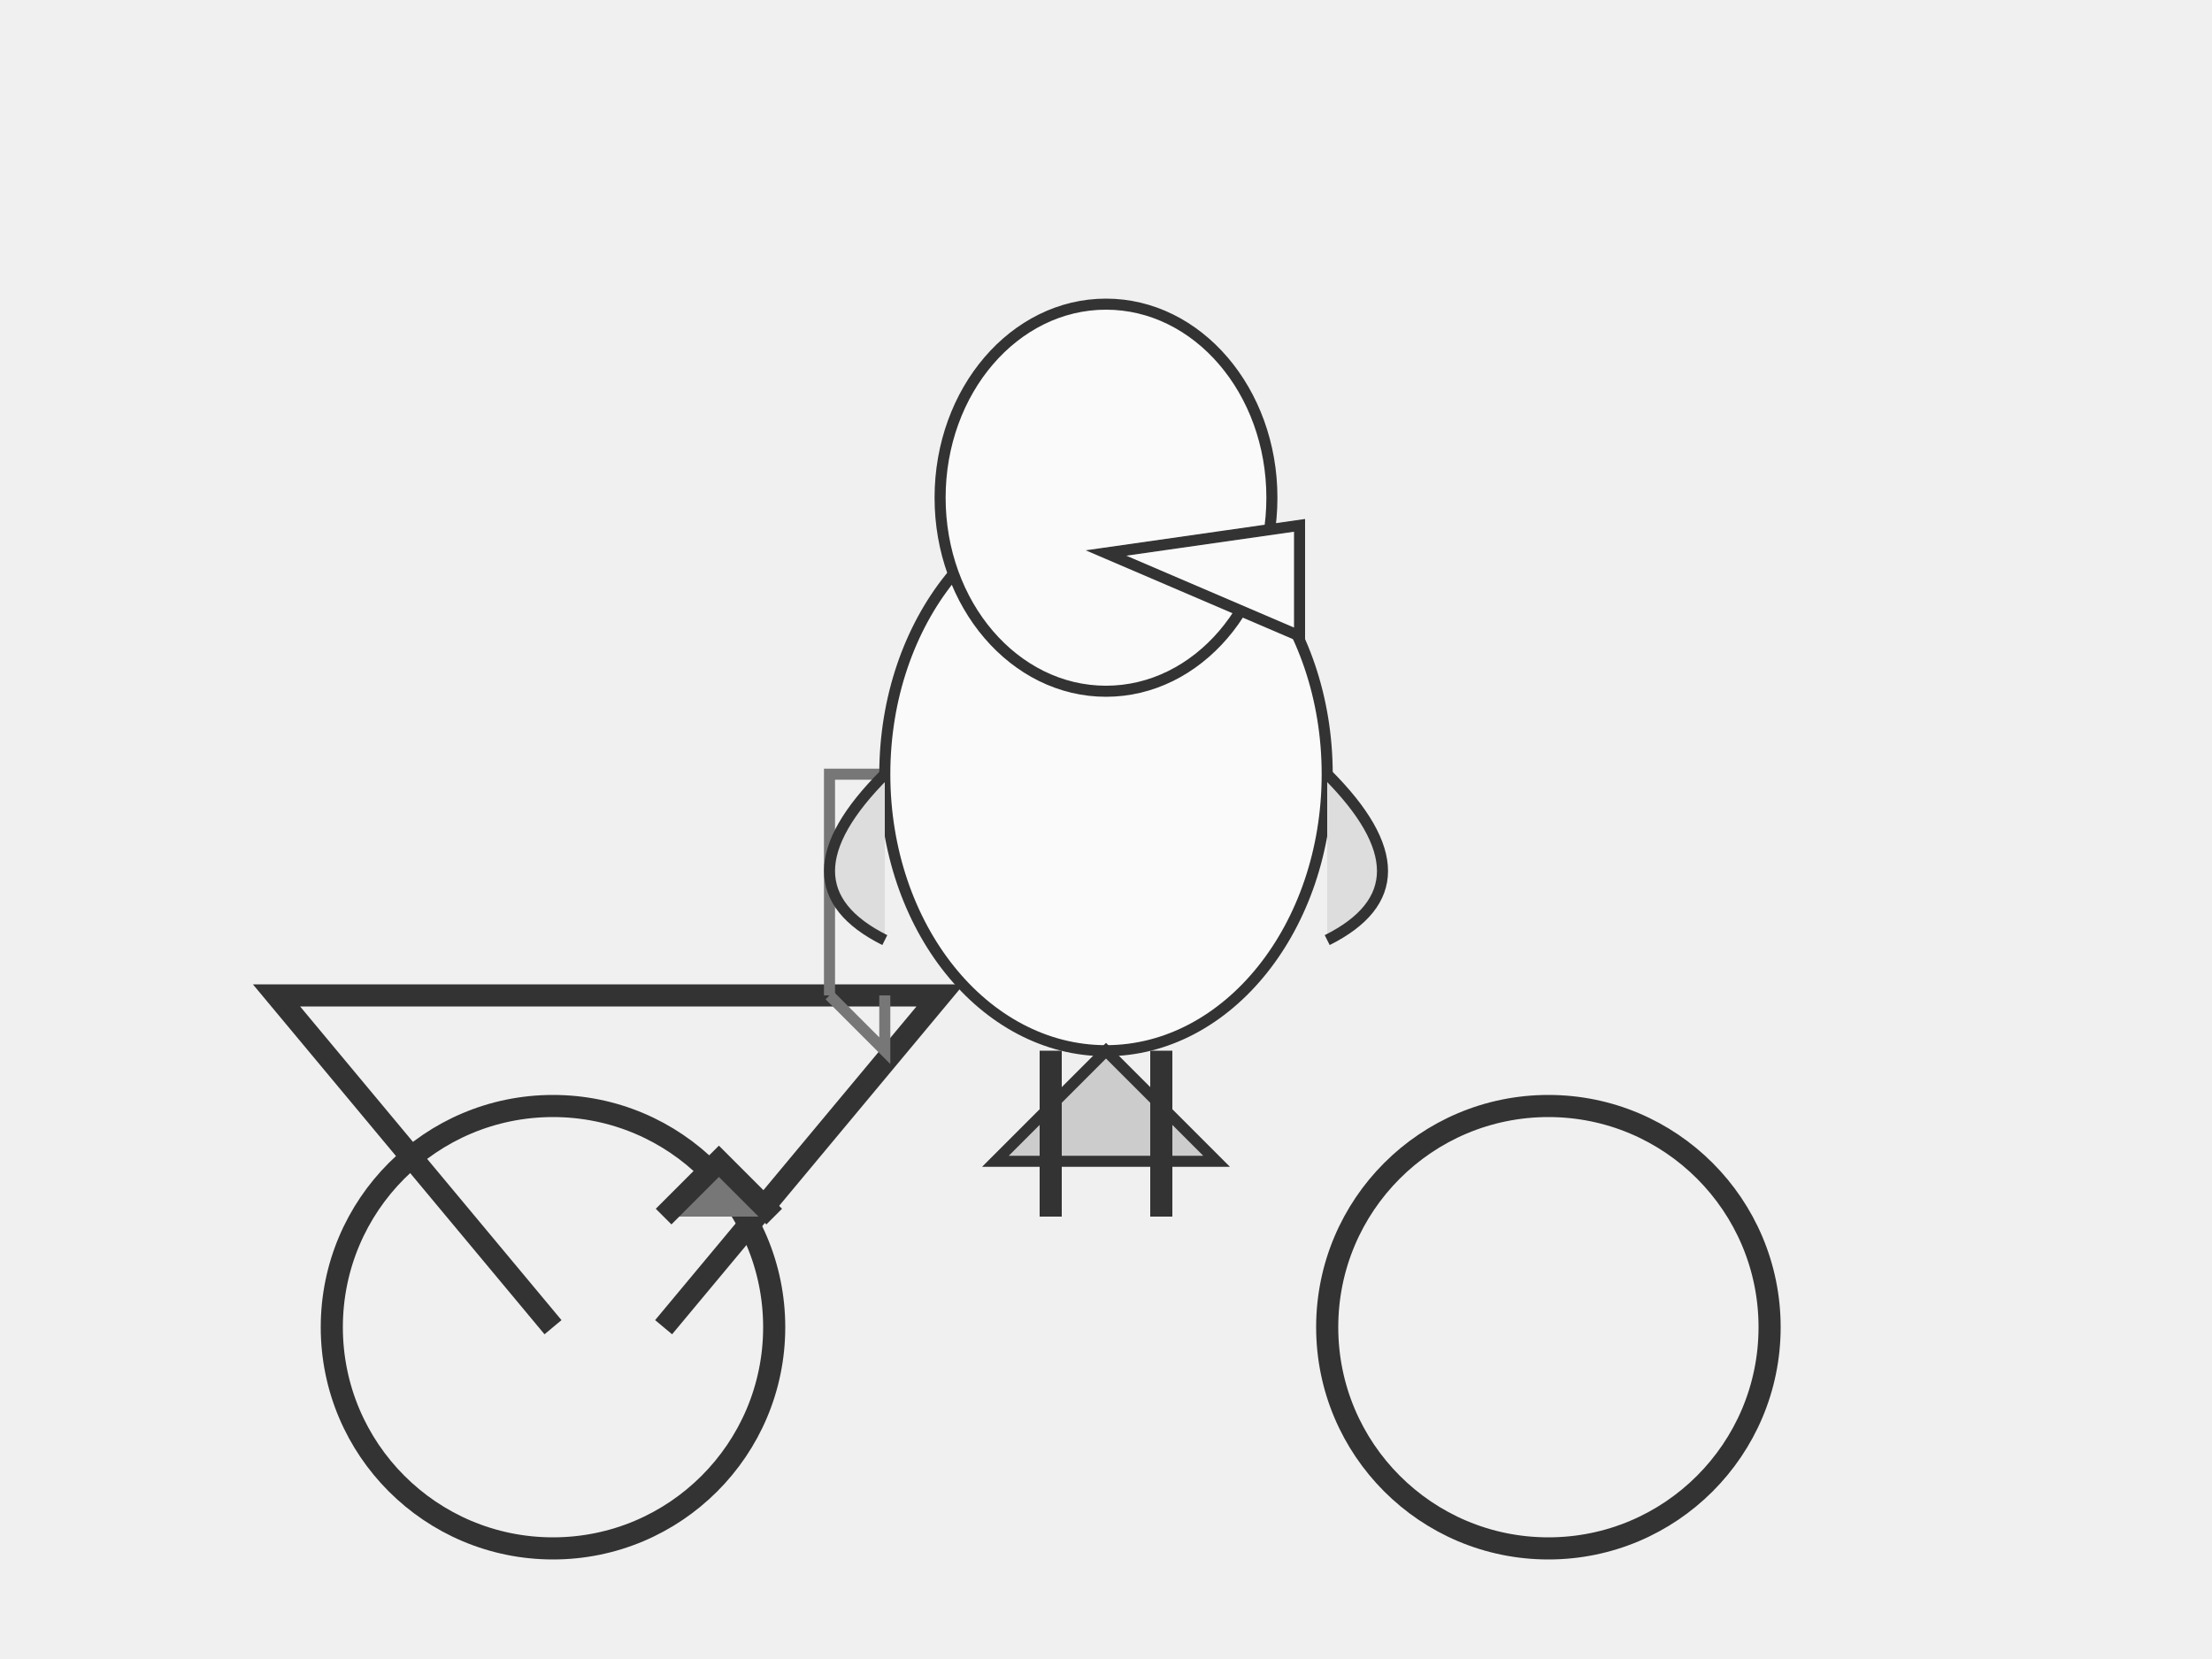
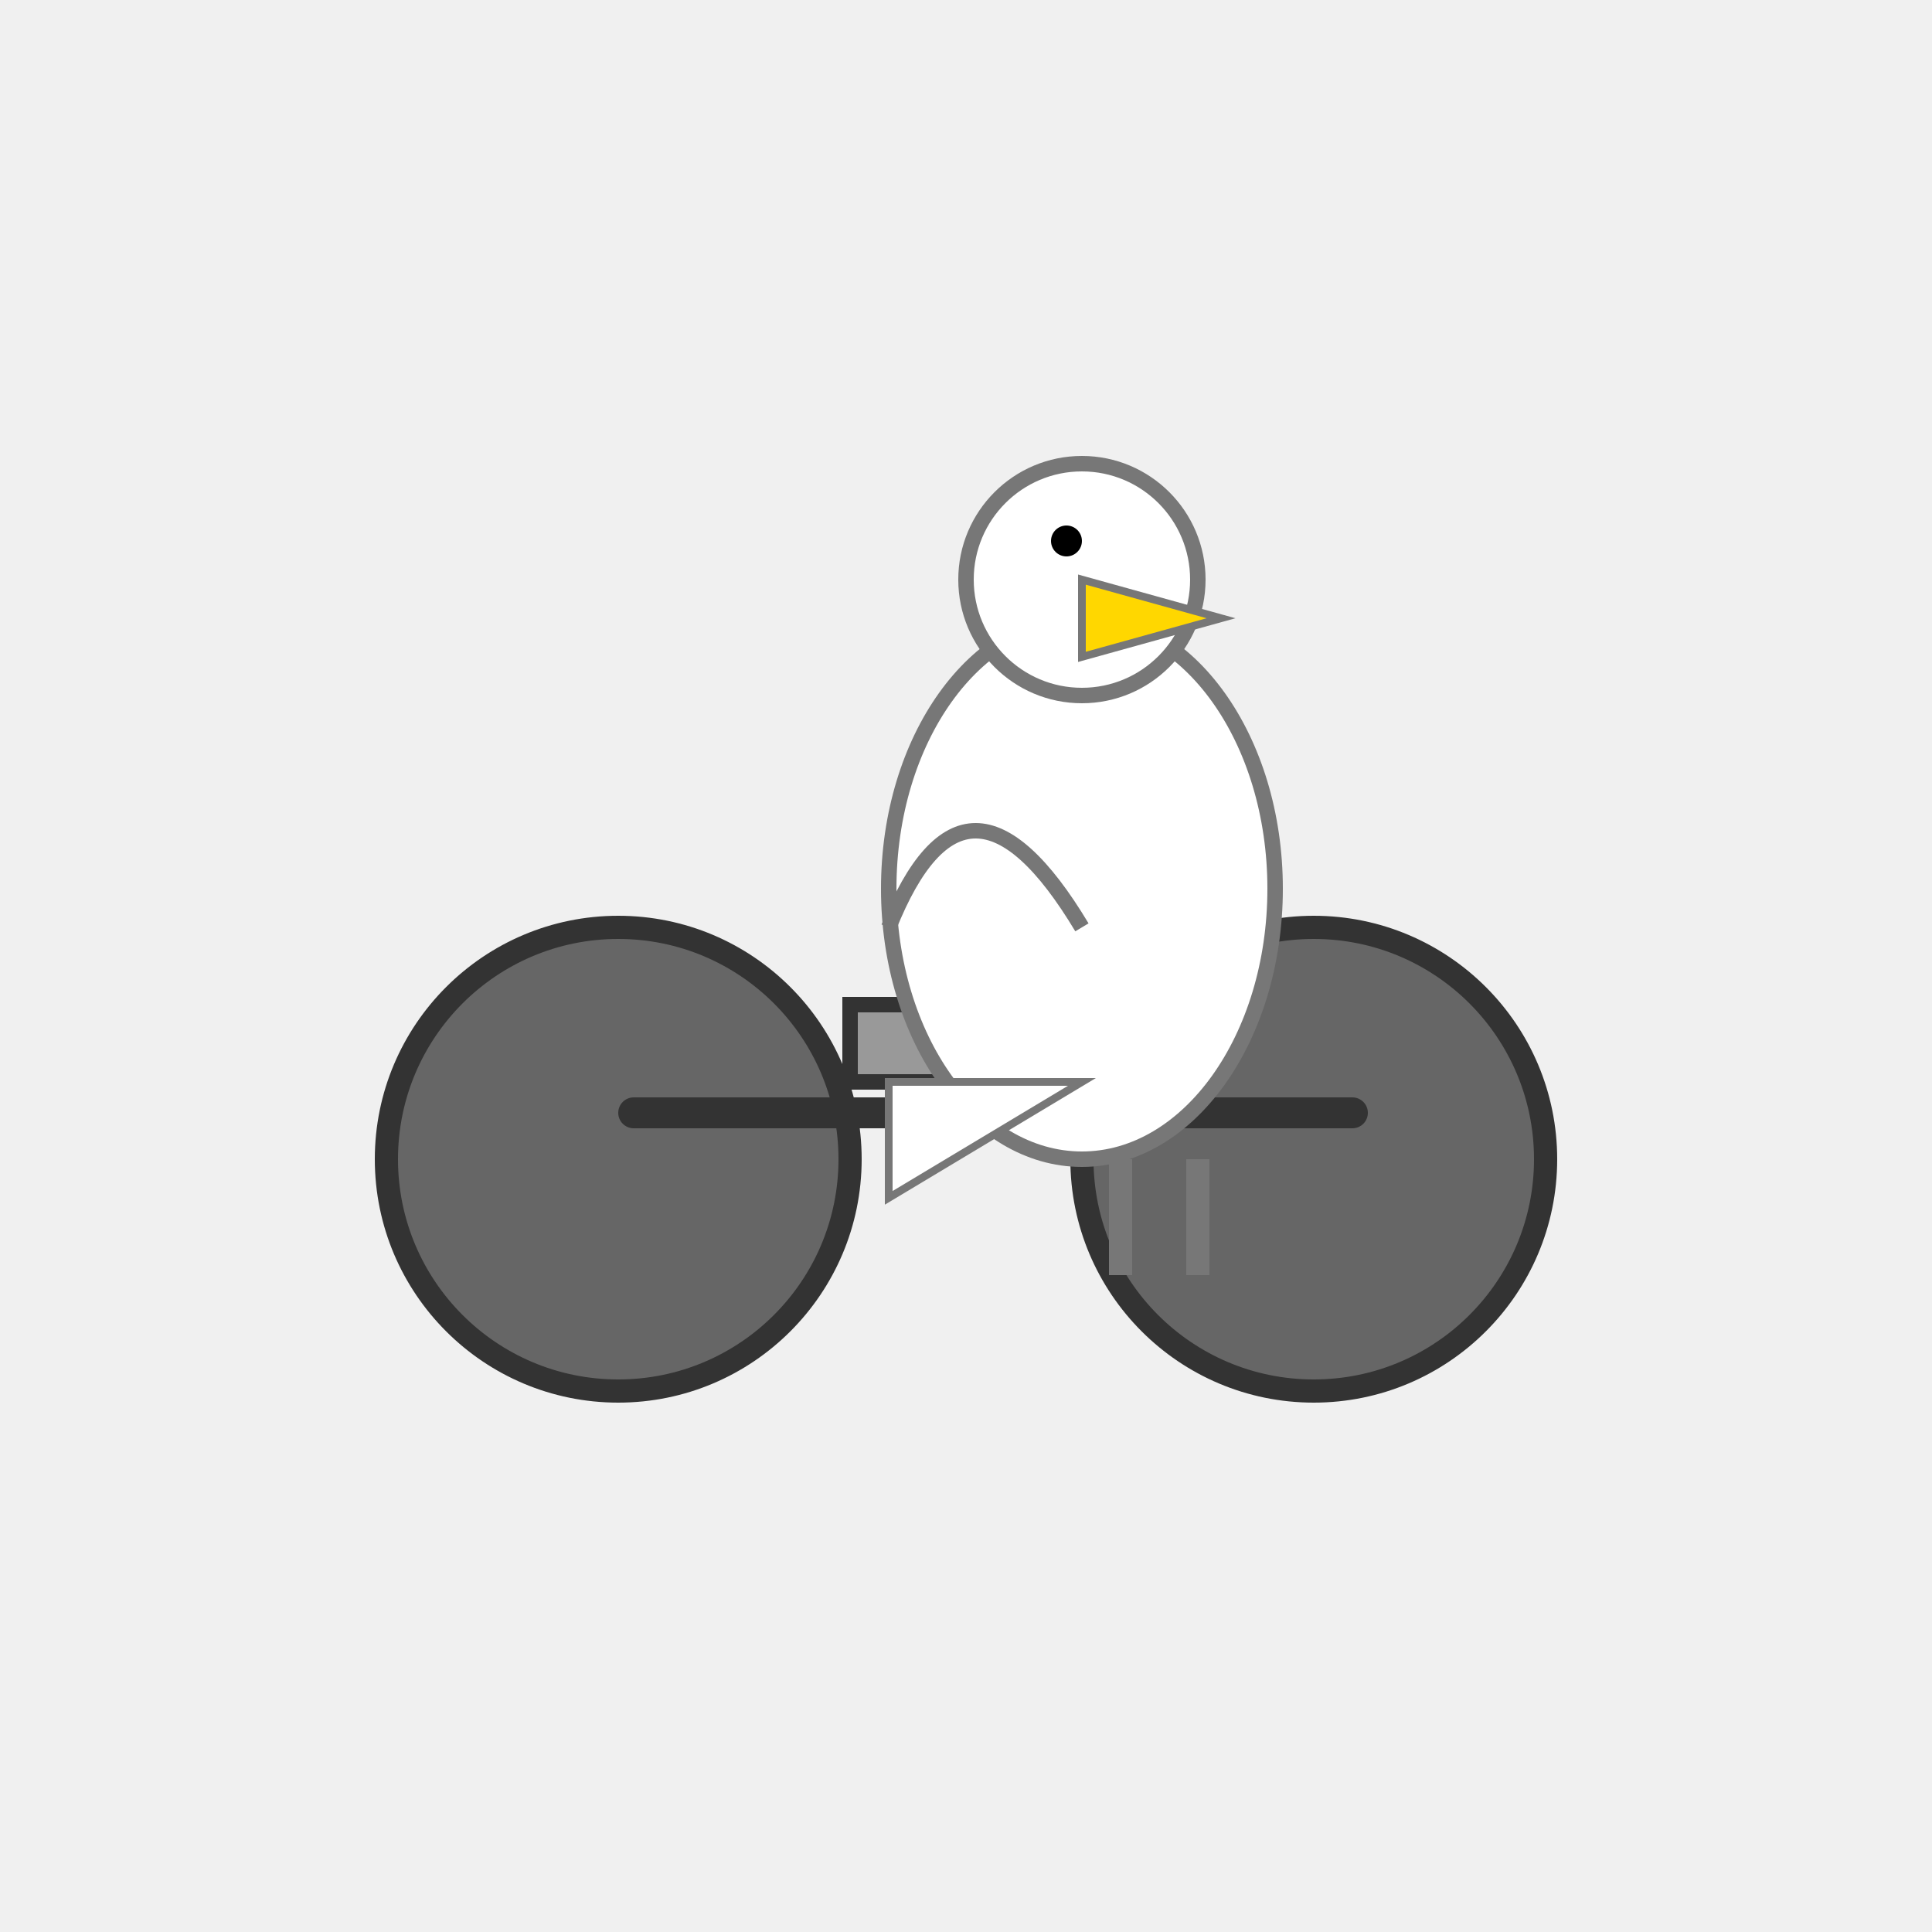
- <svg xmlns="http://www.w3.org/2000/svg" width="400" height="300" viewBox="0 0 400 300">
-   <g id="bicycle" stroke="#333" stroke-width="4" fill="none">
-     <circle cx="100" cy="240" r="40" />
-     <circle cx="280" cy="240" r="40" />
-     <path d="M100 240 L50 180 L170 180 L120 240" />
-     <path d="M120 220 L130 210 L140 220" fill="#777" />
-     <path d="M150 180 L160 190 L160 180" stroke="#777" stroke-width="2" />
-     <path d="M150 180 L150 140 L200 140" stroke="#777" stroke-width="2" />
-   </g>
-   <g id="pelican" fill="#fafafa" stroke="#333" stroke-width="2">
-     <ellipse cx="200" cy="140" rx="40" ry="50" />
-     <ellipse cx="200" cy="90" rx="30" ry="35" />
-     <polygon points="200,100 235,115 235,95" />
-     <path d="M160 140 Q140 160 160 170" fill="#ddd" />
-     <path d="M240 140 Q260 160 240 170" fill="#ddd" />
-     <path d="M200 190 L220 210 L180 210 Z" fill="#ccc" />
-     <line x1="190" y1="190" x2="190" y2="220" stroke="#333" stroke-width="4" />
-     <line x1="210" y1="190" x2="210" y2="220" stroke="#333" stroke-width="4" />
-   </g>
+ <svg xmlns="http://www.w3.org/2000/svg" width="250" height="250" viewBox="0 0 250 250">
+   <circle cx="80" cy="150" r="30" fill="#666" stroke="#333" stroke-width="3" />
+   <circle cx="170" cy="150" r="30" fill="#666" stroke="#333" stroke-width="3" />
+   <path d="M110 140 L140 140 L140 130 L110 130 Z" fill="#999" stroke="#333" stroke-width="2" />
+   <path d="M82 144 L175 144" stroke="#333" stroke-width="4" stroke-linecap="round" />
+   <ellipse cx="140" cy="115" rx="25" ry="35" fill="#fff" stroke="#777" stroke-width="2" />
+   <circle cx="140" cy="75" r="15" fill="#fff" stroke="#777" stroke-width="2" />
+   <polygon points="140,75 158,80 140,85" fill="#ffd700" stroke="#777" stroke-width="1" />
+   <circle cx="138" cy="70" r="2" fill="#000" />
+   <path d="M115,120 Q125,95 140,120" fill="none" stroke="#777" stroke-width="2" />
+   <path d="M115,155 L140,140 L115,140 Z" fill="#fff" stroke="#777" stroke-width="1" />
+   <line x1="145" y1="150" x2="145" y2="165" stroke="#777" stroke-width="3" />
+   <line x1="155" y1="150" x2="155" y2="165" stroke="#777" stroke-width="3" />
</svg>
